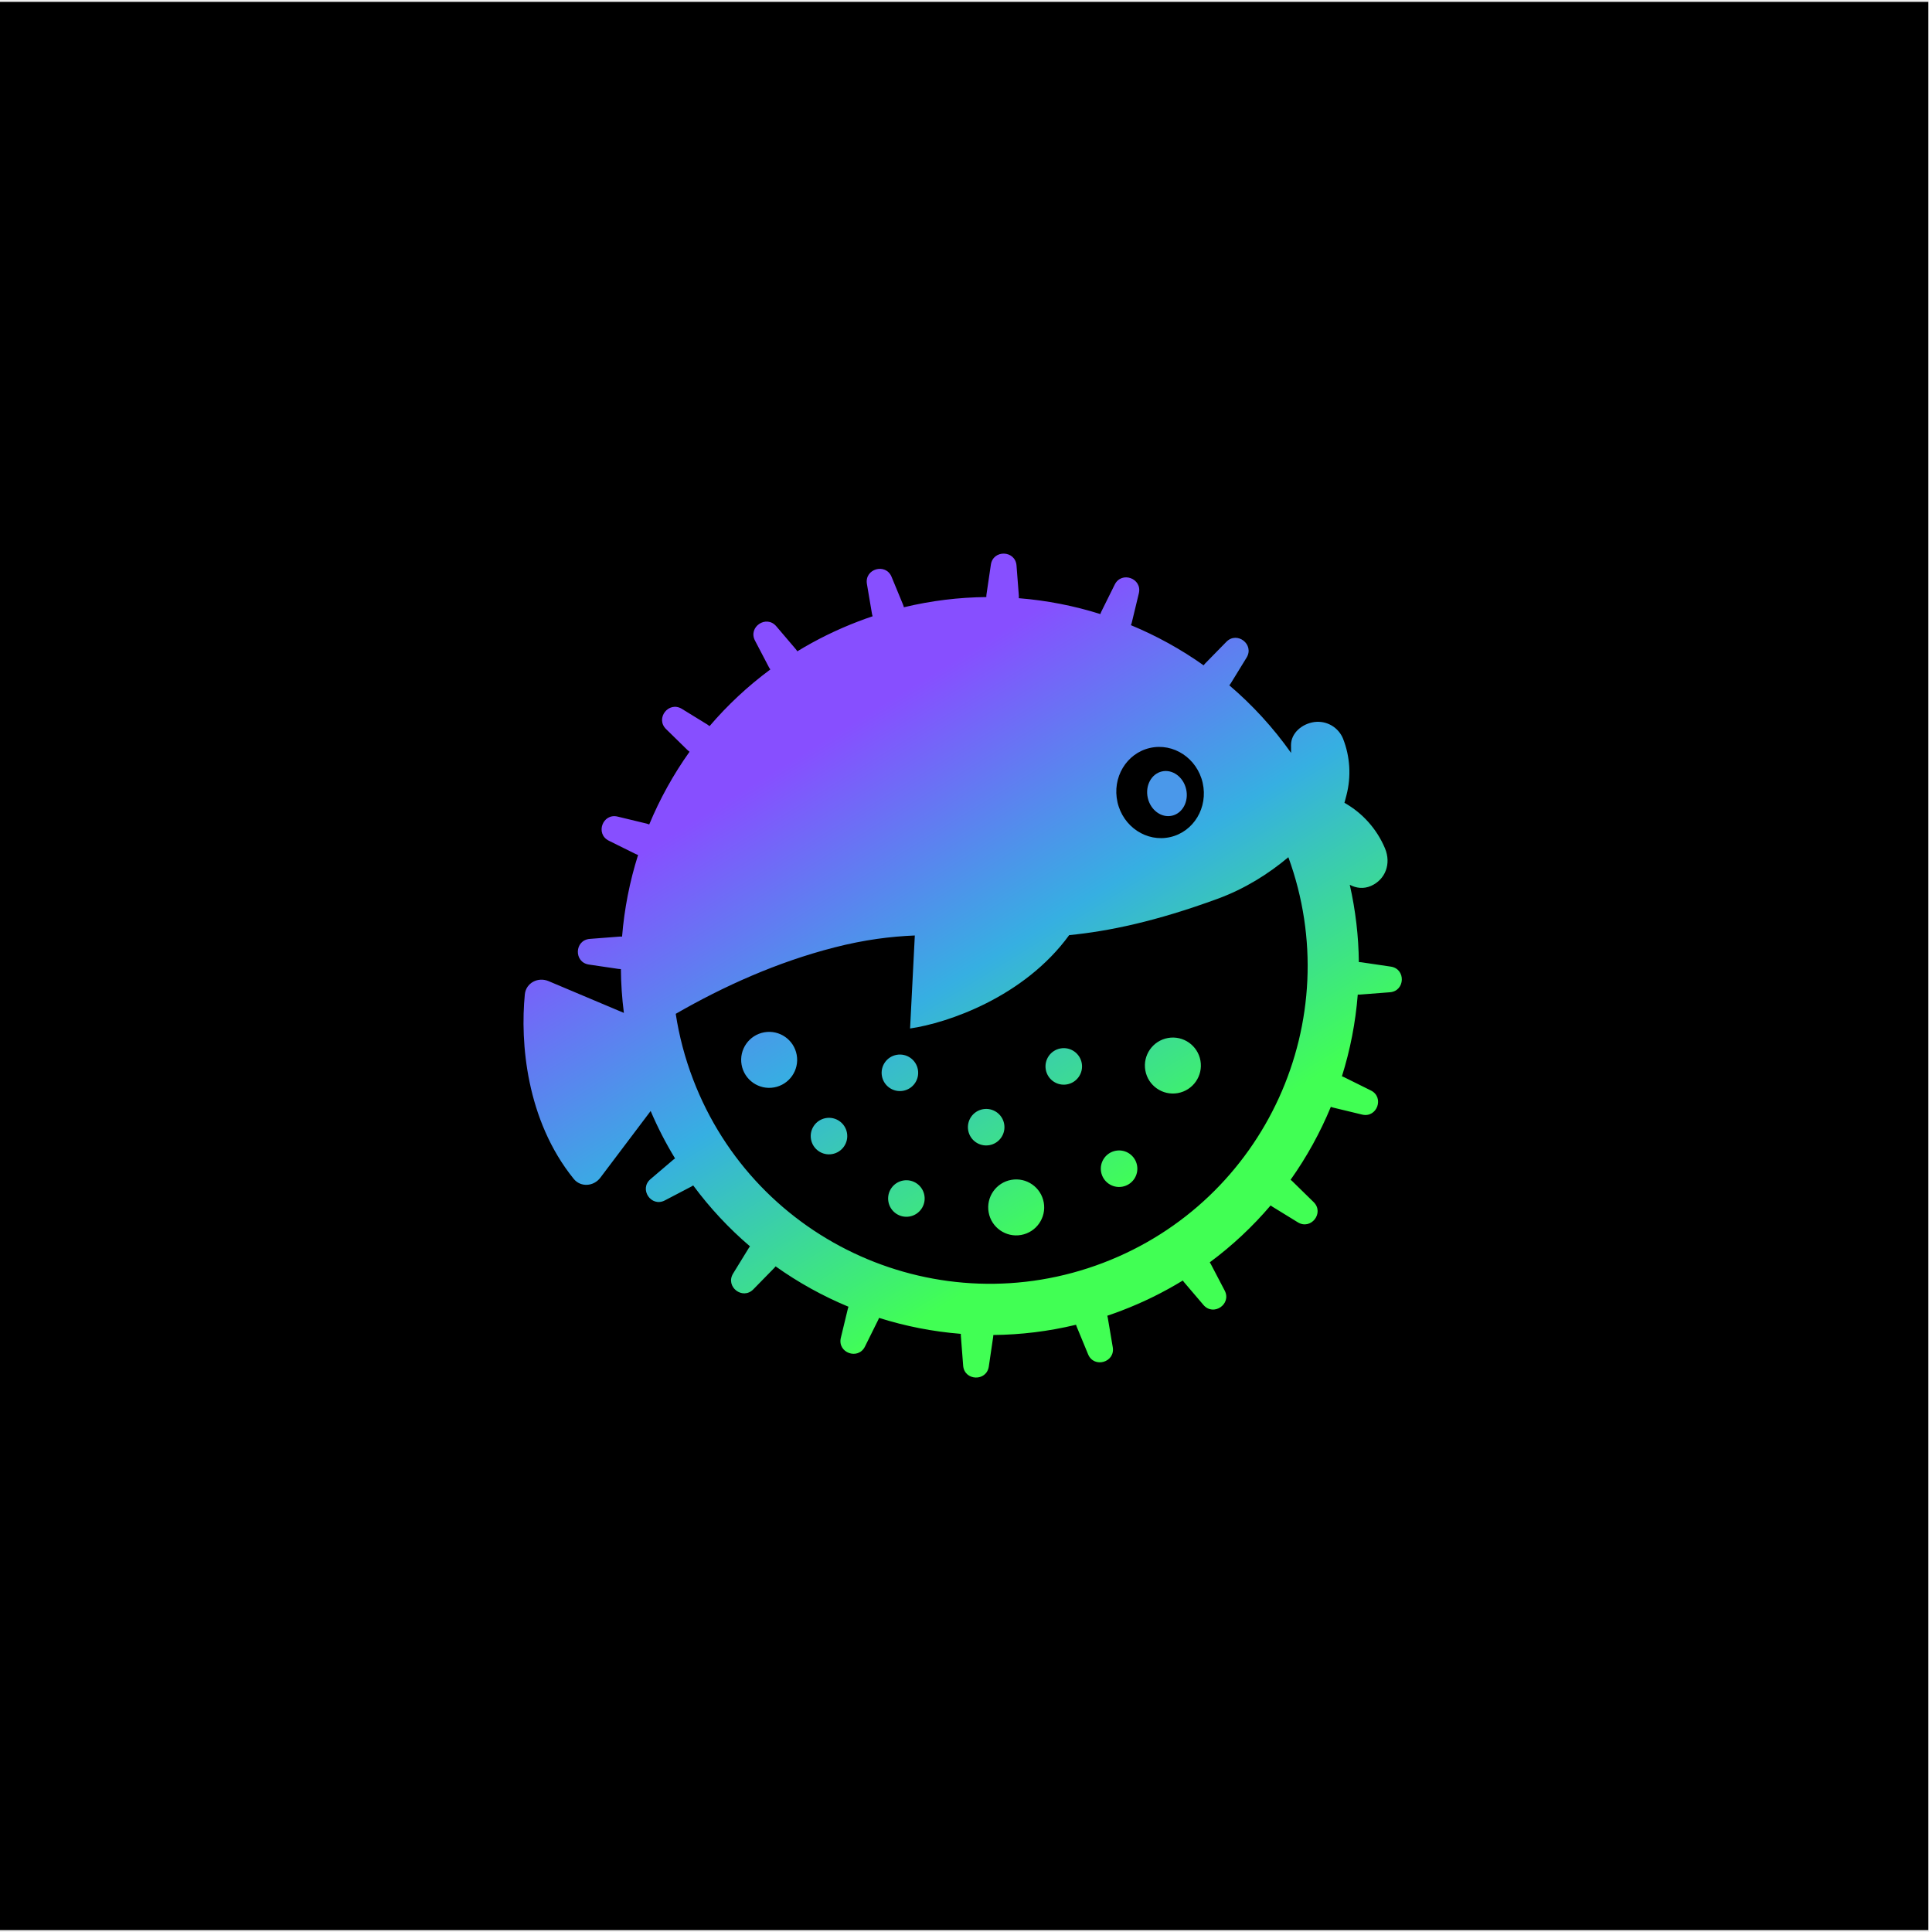
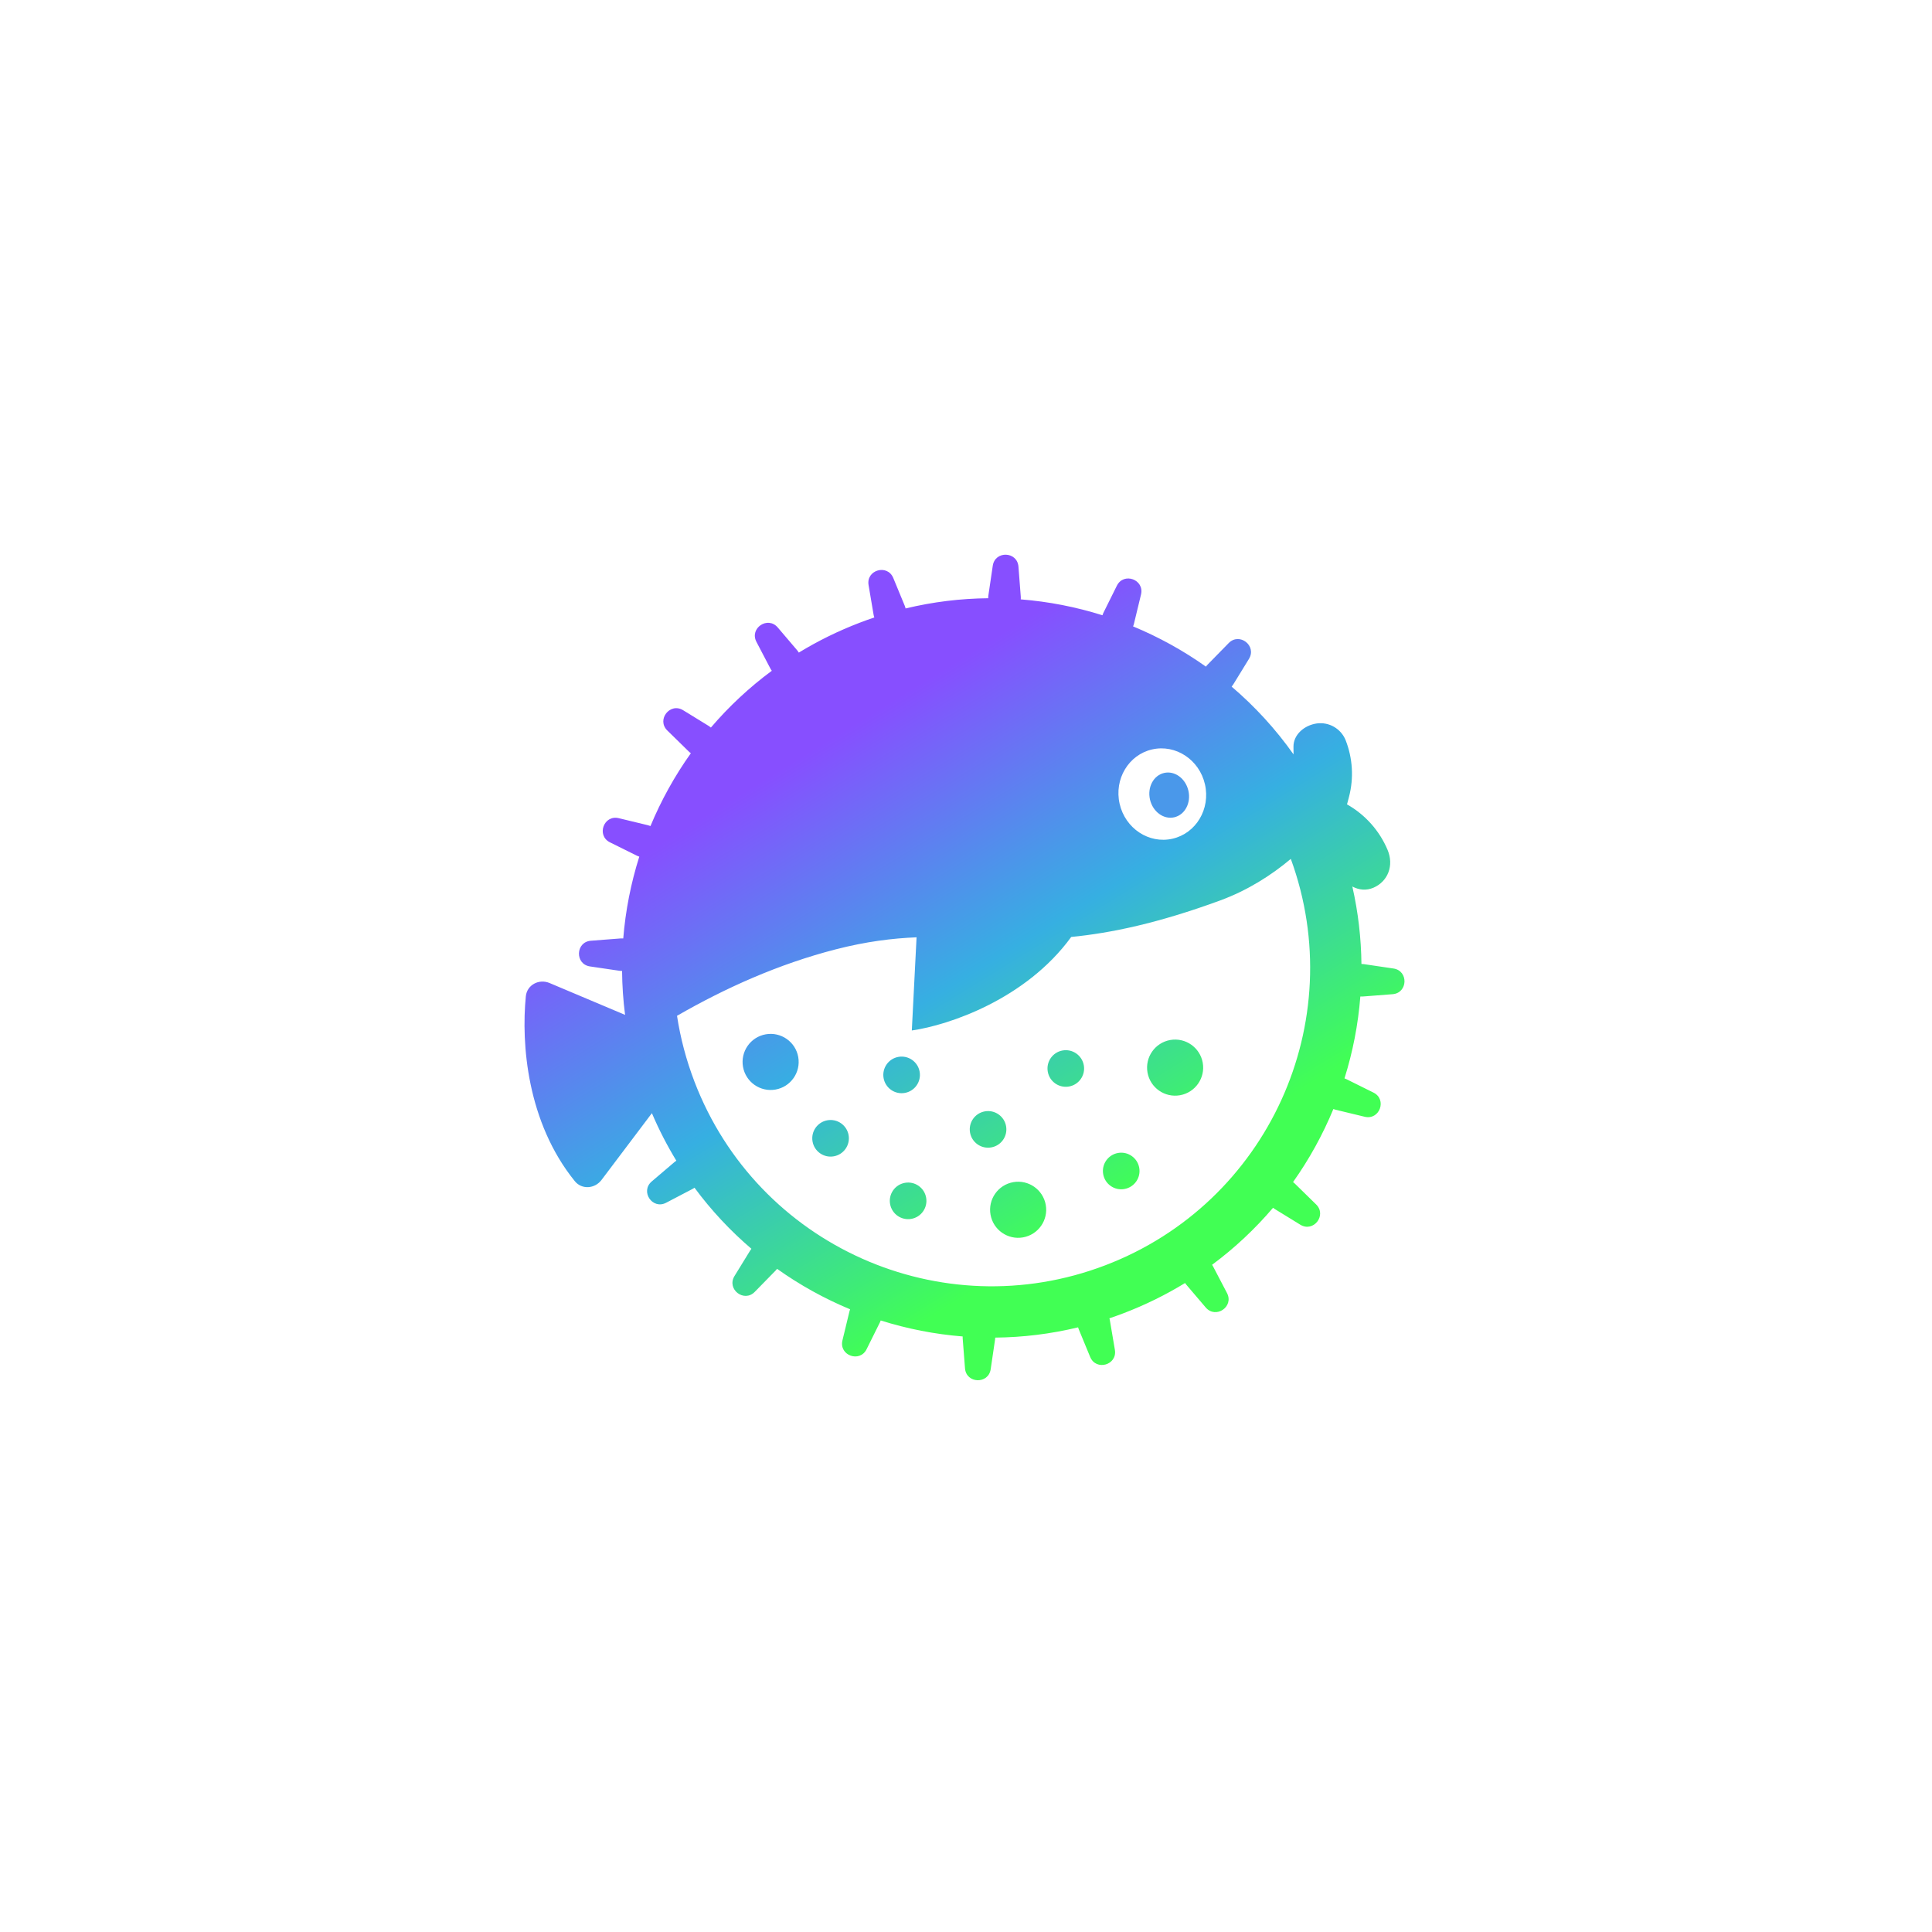
- <svg xmlns="http://www.w3.org/2000/svg" width="512" height="513" viewBox="0 0 512 513" fill="none">
-   <rect width="512" height="512" transform="translate(0 0.496094)" fill="black" />
-   <path fill-rule="evenodd" clip-rule="evenodd" d="M230.18 155.054C229.498 151.025 235.17 149.397 236.729 153.174L239.769 160.539C239.865 160.773 239.938 161.01 239.99 161.247C247.278 159.49 254.62 158.606 261.89 158.537C261.882 158.293 261.895 158.043 261.932 157.792L263.092 149.928C263.688 145.886 269.586 146.09 269.901 150.164L270.514 158.089C270.534 158.343 270.53 158.594 270.505 158.838C277.899 159.424 285.165 160.849 292.167 163.053C292.234 162.818 292.324 162.585 292.437 162.358L295.977 155.224C297.793 151.563 303.339 153.58 302.38 157.552L300.511 165.293C300.451 165.54 300.371 165.776 300.272 165.999C307.076 168.816 313.56 172.393 319.587 176.669C319.721 176.475 319.873 176.288 320.045 176.113L325.616 170.422C328.474 167.502 333.126 171.133 330.986 174.615L326.816 181.4C326.69 181.604 326.55 181.794 326.397 181.967C332.524 187.183 338.051 193.193 342.802 199.918C342.791 199.27 342.787 198.627 342.783 197.995L342.783 197.882C342.769 194.658 345.684 192.18 348.988 191.718C350.567 191.509 352.17 191.829 353.548 192.629C354.925 193.429 355.998 194.663 356.599 196.138C358.48 200.922 358.797 206.177 357.506 211.152C357.401 211.6 357.277 212.047 357.137 212.554L357.137 212.554L357.137 212.555L357.136 212.557L357.136 212.558L357.133 212.568C357.08 212.758 357.025 212.957 356.968 213.167C361.797 215.889 365.584 220.14 367.731 225.25C369.457 229.365 367.82 233.568 364.017 235.237C362.058 236.079 360.14 235.858 358.383 234.938C359.935 241.772 360.724 248.647 360.796 255.46C361 255.459 361.207 255.473 361.416 255.504L369.278 256.663C373.321 257.26 373.117 263.158 369.043 263.473L361.119 264.086C360.911 264.102 360.706 264.103 360.505 264.089C359.925 271.494 358.504 278.771 356.302 285.784C356.487 285.845 356.67 285.92 356.85 286.009L363.983 289.548C367.644 291.364 365.627 296.911 361.655 295.952L353.914 294.083C353.721 294.036 353.534 293.976 353.356 293.905C350.538 300.722 346.957 307.219 342.674 313.257C342.82 313.366 342.96 313.486 343.095 313.617L348.785 319.187C351.705 322.046 348.073 326.697 344.592 324.558L337.808 320.388C337.653 320.293 337.506 320.189 337.369 320.078C332.622 325.654 327.217 330.734 321.214 335.184C321.313 335.327 321.405 335.478 321.488 335.637L325.172 342.679C327.066 346.3 322.174 349.602 319.524 346.491L314.371 340.441C314.254 340.304 314.148 340.162 314.053 340.015C308.979 343.12 303.549 345.804 297.791 348.004C296.533 348.485 295.271 348.938 294.006 349.364C294.056 349.527 294.095 349.696 294.125 349.87L295.455 357.724C296.137 361.753 290.465 363.382 288.906 359.604L285.867 352.24C285.801 352.081 285.746 351.921 285.702 351.76C278.395 353.524 271.034 354.412 263.746 354.479C263.742 354.647 263.728 354.817 263.702 354.988L262.543 362.85C261.947 366.893 256.049 366.689 255.734 362.614L255.121 354.691C255.107 354.517 255.105 354.345 255.113 354.175C247.701 353.585 240.418 352.151 233.401 349.936C233.344 350.1 233.277 350.262 233.197 350.422L229.658 357.555C227.842 361.215 222.296 359.199 223.255 355.226L225.124 347.487C225.167 347.31 225.22 347.14 225.283 346.975C218.468 344.146 211.975 340.552 205.941 336.257C205.835 336.399 205.717 336.536 205.589 336.666L200.019 342.357C197.161 345.277 192.509 341.645 194.649 338.164L198.818 331.38C198.914 331.224 199.018 331.078 199.13 330.94C193.563 326.184 188.494 320.772 184.055 314.763C183.903 314.871 183.741 314.971 183.569 315.06L176.528 318.743C172.907 320.637 169.605 315.746 172.716 313.096L178.765 307.943C178.917 307.814 179.075 307.698 179.237 307.595C176.809 303.611 174.639 299.408 172.759 295.001L159.401 312.709C157.631 315.056 154.178 315.306 152.329 313.021C139.673 297.375 138.109 276.683 139.349 264.042C139.648 261.002 142.83 259.326 145.644 260.513L165.651 268.953C165.15 265.067 164.888 261.183 164.856 257.318C164.647 257.32 164.434 257.306 164.219 257.274L156.357 256.115C152.314 255.519 152.518 249.621 156.592 249.305L164.516 248.692C164.737 248.675 164.955 248.676 165.169 248.693C165.766 241.295 167.203 234.025 169.419 227.021C169.205 226.956 168.993 226.872 168.785 226.769L161.652 223.23C157.991 221.414 160.008 215.868 163.98 216.827L171.721 218.696C171.951 218.751 172.171 218.825 172.38 218.914C175.208 212.113 178.797 205.633 183.085 199.611C182.895 199.48 182.713 199.33 182.541 199.162L176.85 193.591C173.93 190.733 177.562 186.081 181.043 188.221L187.828 192.39C188.032 192.516 188.222 192.657 188.395 192.809C193.142 187.253 198.544 182.192 204.541 177.758C204.395 177.568 204.263 177.363 204.147 177.142L200.463 170.099C198.569 166.478 203.461 163.177 206.111 166.287L211.265 172.338C211.429 172.531 211.572 172.734 211.694 172.945C216.742 169.864 222.141 167.199 227.864 165.012C229.139 164.524 230.419 164.065 231.701 163.634C231.618 163.404 231.553 163.162 231.511 162.911L230.18 155.054ZM184.032 286.618C200.662 330.137 249.421 351.935 292.939 335.305C336.052 318.83 357.847 270.821 342.08 227.614C336.852 232.006 330.579 235.985 323.285 238.658C306.921 244.656 294.427 247.269 283.883 248.302C271.892 264.792 251.505 271.672 241.642 273.088L242.899 248.396C236.475 248.663 229.573 249.509 221.501 251.582C206.346 255.475 192.23 261.825 179.417 269.198C180.311 275.039 181.837 280.874 184.032 286.618ZM205.526 288.741C201.485 289.46 197.626 286.767 196.906 282.726C196.187 278.684 198.88 274.825 202.921 274.106C206.963 273.387 210.822 276.08 211.541 280.121C212.26 284.163 209.567 288.022 205.526 288.741ZM239.788 289.636C237.15 290.106 234.632 288.348 234.162 285.711C233.693 283.073 235.451 280.554 238.088 280.085C240.726 279.616 243.244 281.373 243.714 284.011C244.183 286.648 242.425 289.167 239.788 289.636ZM283.297 287.937C280.659 288.406 278.14 286.649 277.671 284.011C277.202 281.374 278.959 278.855 281.597 278.386C284.234 277.916 286.753 279.674 287.222 282.312C287.692 284.949 285.934 287.468 283.297 287.937ZM292.358 311.174C292.827 313.812 295.346 315.57 297.983 315.1C300.621 314.631 302.379 312.112 301.909 309.475C301.44 306.837 298.921 305.079 296.284 305.549C293.646 306.018 291.888 308.537 292.358 311.174ZM241.511 323.013C238.873 323.483 236.354 321.725 235.885 319.087C235.416 316.45 237.173 313.931 239.811 313.462C242.448 312.992 244.967 314.75 245.436 317.388C245.906 320.025 244.148 322.544 241.511 323.013ZM215.334 302.512C215.803 305.149 218.322 306.907 220.959 306.438C223.597 305.968 225.355 303.45 224.885 300.812C224.416 298.175 221.897 296.417 219.26 296.886C216.622 297.356 214.864 299.874 215.334 302.512ZM262.696 304.074C260.059 304.543 257.54 302.786 257.071 300.148C256.601 297.511 258.359 294.992 260.997 294.523C263.634 294.053 266.153 295.811 266.622 298.448C267.092 301.086 265.334 303.605 262.696 304.074ZM304.102 284.233C304.822 288.275 308.681 290.968 312.722 290.249C316.763 289.529 319.456 285.67 318.737 281.629C318.018 277.588 314.159 274.895 310.118 275.614C306.076 276.333 303.383 280.192 304.102 284.233ZM262.5 321.903C263.219 325.944 267.078 328.637 271.119 327.918C275.16 327.199 277.853 323.34 277.134 319.299C276.415 315.258 272.556 312.565 268.515 313.284C264.473 314.003 261.78 317.862 262.5 321.903ZM319.329 207.864C320.816 214.399 316.959 220.849 310.713 222.271C304.467 223.692 298.198 219.547 296.711 213.011C295.224 206.476 299.081 200.026 305.327 198.604C311.572 197.183 317.841 201.328 319.329 207.864Z" fill="url(#paint0_linear_932_1291)" />
+ <svg xmlns="http://www.w3.org/2000/svg" width="512" height="512" viewBox="0 0 512 512" fill="none">
+   <rect width="512" height="512" fill="white" />
+   <path fill-rule="evenodd" clip-rule="evenodd" d="M230.18 155.054C229.498 151.025 235.17 149.397 236.729 153.174L239.769 160.539C239.865 160.773 239.938 161.01 239.99 161.247C247.278 159.49 254.62 158.606 261.89 158.537C261.882 158.293 261.895 158.043 261.932 157.792L263.092 149.928C263.688 145.886 269.586 146.09 269.901 150.164L270.514 158.089C270.534 158.343 270.53 158.594 270.505 158.838C277.899 159.424 285.165 160.849 292.167 163.053C292.234 162.818 292.324 162.585 292.437 162.358L295.977 155.224C297.793 151.563 303.339 153.58 302.38 157.552L300.511 165.293C300.451 165.54 300.371 165.776 300.272 165.999C307.076 168.816 313.56 172.393 319.587 176.669C319.721 176.475 319.873 176.288 320.045 176.113L325.616 170.422C328.474 167.502 333.126 171.133 330.986 174.615L326.816 181.4C326.69 181.604 326.55 181.794 326.397 181.967C332.524 187.183 338.051 193.193 342.802 199.918C342.791 199.27 342.787 198.627 342.783 197.995L342.783 197.882C342.769 194.658 345.684 192.18 348.988 191.718C350.567 191.509 352.17 191.829 353.548 192.629C354.925 193.429 355.998 194.663 356.599 196.138C358.48 200.922 358.797 206.177 357.506 211.152C357.401 211.6 357.277 212.047 357.137 212.554L357.137 212.554L357.137 212.555L357.136 212.557L357.136 212.558L357.133 212.568C357.08 212.758 357.025 212.957 356.968 213.167C361.797 215.889 365.584 220.14 367.731 225.25C369.457 229.365 367.82 233.568 364.017 235.237C362.058 236.079 360.14 235.858 358.383 234.938C359.935 241.772 360.724 248.647 360.796 255.46C361 255.459 361.207 255.473 361.416 255.504L369.278 256.663C373.321 257.26 373.117 263.158 369.043 263.473L361.119 264.086C360.911 264.102 360.706 264.103 360.505 264.089C359.925 271.494 358.504 278.771 356.302 285.784C356.487 285.845 356.67 285.92 356.85 286.009L363.983 289.548C367.644 291.364 365.627 296.911 361.655 295.952L353.914 294.083C353.721 294.036 353.534 293.976 353.356 293.905C350.538 300.722 346.957 307.219 342.674 313.257C342.82 313.366 342.96 313.486 343.095 313.617L348.785 319.187C351.705 322.046 348.073 326.697 344.592 324.558L337.808 320.388C337.653 320.293 337.506 320.189 337.369 320.078C332.622 325.654 327.217 330.734 321.214 335.184C321.313 335.327 321.405 335.478 321.488 335.637L325.172 342.679C327.066 346.3 322.174 349.602 319.524 346.491L314.371 340.441C314.254 340.304 314.148 340.162 314.053 340.015C308.979 343.12 303.549 345.804 297.791 348.004C296.533 348.485 295.271 348.938 294.006 349.364C294.056 349.527 294.095 349.696 294.125 349.87L295.455 357.724C296.137 361.753 290.465 363.382 288.906 359.604L285.867 352.24C285.801 352.081 285.746 351.921 285.702 351.76C278.395 353.524 271.034 354.412 263.746 354.479C263.742 354.647 263.728 354.817 263.702 354.988L262.543 362.85C261.947 366.893 256.049 366.689 255.734 362.614L255.121 354.691C255.107 354.517 255.105 354.345 255.113 354.175C247.701 353.585 240.418 352.151 233.401 349.936C233.344 350.1 233.277 350.262 233.197 350.422L229.658 357.555C227.842 361.215 222.296 359.199 223.255 355.226L225.124 347.487C225.167 347.31 225.22 347.14 225.283 346.975C218.468 344.146 211.975 340.552 205.941 336.257C205.835 336.399 205.717 336.536 205.589 336.666L200.019 342.357C197.161 345.277 192.509 341.645 194.649 338.164L198.818 331.38C198.914 331.224 199.018 331.078 199.13 330.94C193.563 326.184 188.494 320.772 184.055 314.763C183.903 314.871 183.741 314.971 183.569 315.06L176.528 318.743C172.907 320.637 169.605 315.746 172.716 313.096L178.765 307.943C178.917 307.814 179.075 307.698 179.237 307.595C176.809 303.611 174.639 299.408 172.759 295.001L159.401 312.709C157.631 315.056 154.178 315.306 152.329 313.021C139.673 297.375 138.109 276.683 139.349 264.042C139.648 261.002 142.83 259.326 145.644 260.513L165.651 268.953C165.15 265.067 164.888 261.183 164.856 257.318C164.647 257.32 164.434 257.306 164.219 257.274L156.357 256.115C152.314 255.519 152.518 249.621 156.592 249.305L164.516 248.692C164.737 248.675 164.955 248.676 165.169 248.693C165.766 241.295 167.203 234.025 169.419 227.021C169.205 226.956 168.993 226.872 168.785 226.769L161.652 223.23C157.991 221.414 160.008 215.868 163.98 216.827L171.721 218.696C171.951 218.751 172.171 218.825 172.38 218.914C175.208 212.113 178.797 205.633 183.085 199.611C182.895 199.48 182.713 199.33 182.541 199.162L176.85 193.591C173.93 190.733 177.562 186.081 181.043 188.221L187.828 192.39C188.032 192.516 188.222 192.657 188.395 192.809C193.142 187.253 198.544 182.192 204.541 177.758C204.395 177.568 204.263 177.363 204.147 177.142L200.463 170.099C198.569 166.478 203.461 163.177 206.111 166.287L211.265 172.338C211.429 172.531 211.572 172.734 211.694 172.945C216.742 169.864 222.141 167.199 227.864 165.012C229.139 164.524 230.419 164.065 231.701 163.634C231.618 163.404 231.553 163.162 231.511 162.911L230.18 155.054ZM184.032 286.618C200.662 330.137 249.421 351.935 292.939 335.305C336.052 318.83 357.847 270.821 342.08 227.614C336.852 232.006 330.579 235.985 323.285 238.658C306.921 244.656 294.427 247.269 283.883 248.302C271.892 264.792 251.505 271.672 241.642 273.088L242.899 248.396C236.475 248.663 229.573 249.509 221.501 251.582C206.346 255.475 192.23 261.825 179.417 269.198C180.311 275.039 181.837 280.874 184.032 286.618ZM205.526 288.741C201.485 289.46 197.626 286.767 196.906 282.726C196.187 278.684 198.88 274.825 202.921 274.106C206.963 273.387 210.822 276.08 211.541 280.121C212.26 284.163 209.567 288.022 205.526 288.741ZM239.788 289.636C237.15 290.106 234.632 288.348 234.162 285.711C233.693 283.073 235.451 280.554 238.088 280.085C240.726 279.616 243.244 281.373 243.714 284.011C244.183 286.648 242.425 289.167 239.788 289.636ZM283.297 287.937C280.659 288.406 278.14 286.649 277.671 284.011C277.202 281.374 278.959 278.855 281.597 278.386C284.234 277.916 286.753 279.674 287.222 282.312C287.692 284.949 285.934 287.468 283.297 287.937ZM292.358 311.174C292.827 313.812 295.346 315.57 297.983 315.1C300.621 314.631 302.379 312.112 301.909 309.475C301.44 306.837 298.921 305.079 296.284 305.549C293.646 306.018 291.888 308.537 292.358 311.174ZM241.511 323.013C238.873 323.483 236.354 321.725 235.885 319.087C235.416 316.45 237.173 313.931 239.811 313.462C242.448 312.992 244.967 314.75 245.436 317.388C245.906 320.025 244.148 322.544 241.511 323.013ZM215.334 302.512C215.803 305.149 218.322 306.907 220.959 306.438C223.597 305.968 225.355 303.45 224.885 300.812C224.416 298.175 221.897 296.417 219.26 296.886C216.622 297.356 214.864 299.874 215.334 302.512ZM262.696 304.074C260.059 304.543 257.54 302.786 257.071 300.148C256.601 297.511 258.359 294.992 260.997 294.523C263.634 294.053 266.153 295.811 266.622 298.448C267.092 301.086 265.334 303.605 262.696 304.074ZM304.102 284.233C304.822 288.275 308.681 290.968 312.722 290.249C316.763 289.529 319.456 285.67 318.737 281.629C318.018 277.588 314.159 274.895 310.118 275.614C306.076 276.333 303.383 280.192 304.102 284.233ZM262.5 321.903C263.219 325.944 267.078 328.637 271.119 327.918C275.16 327.199 277.853 323.34 277.134 319.299C276.415 315.258 272.556 312.565 268.515 313.284C264.473 314.003 261.78 317.862 262.5 321.903ZM319.329 207.864C320.816 214.399 316.959 220.849 310.713 222.271C304.467 223.692 298.198 219.547 296.711 213.011C295.224 206.476 299.081 200.026 305.327 198.604C311.572 197.183 317.841 201.328 319.329 207.864Z" fill="url(#paint0_linear_932_1246)" />
  <path d="M311.186 216.592C313.999 215.951 315.68 212.801 314.941 209.555C314.203 206.309 311.323 204.197 308.51 204.837C305.697 205.477 304.016 208.627 304.755 211.873C305.494 215.119 308.373 217.232 311.186 216.592Z" fill="#4A98EA" />
  <defs>
-     <linearGradient id="paint0_linear_932_1291" x1="275.605" y1="147" x2="371.388" y2="302.827" gradientUnits="userSpaceOnUse">
+     <linearGradient id="paint0_linear_932_1246" x1="275.605" y1="147" x2="371.388" y2="302.827" gradientUnits="userSpaceOnUse">
      <stop offset="0.068" stop-color="#874FFF" />
      <stop offset="0.464" stop-color="#36AFE2" />
      <stop offset="0.859" stop-color="#41FF54" />
    </linearGradient>
  </defs>
</svg>
